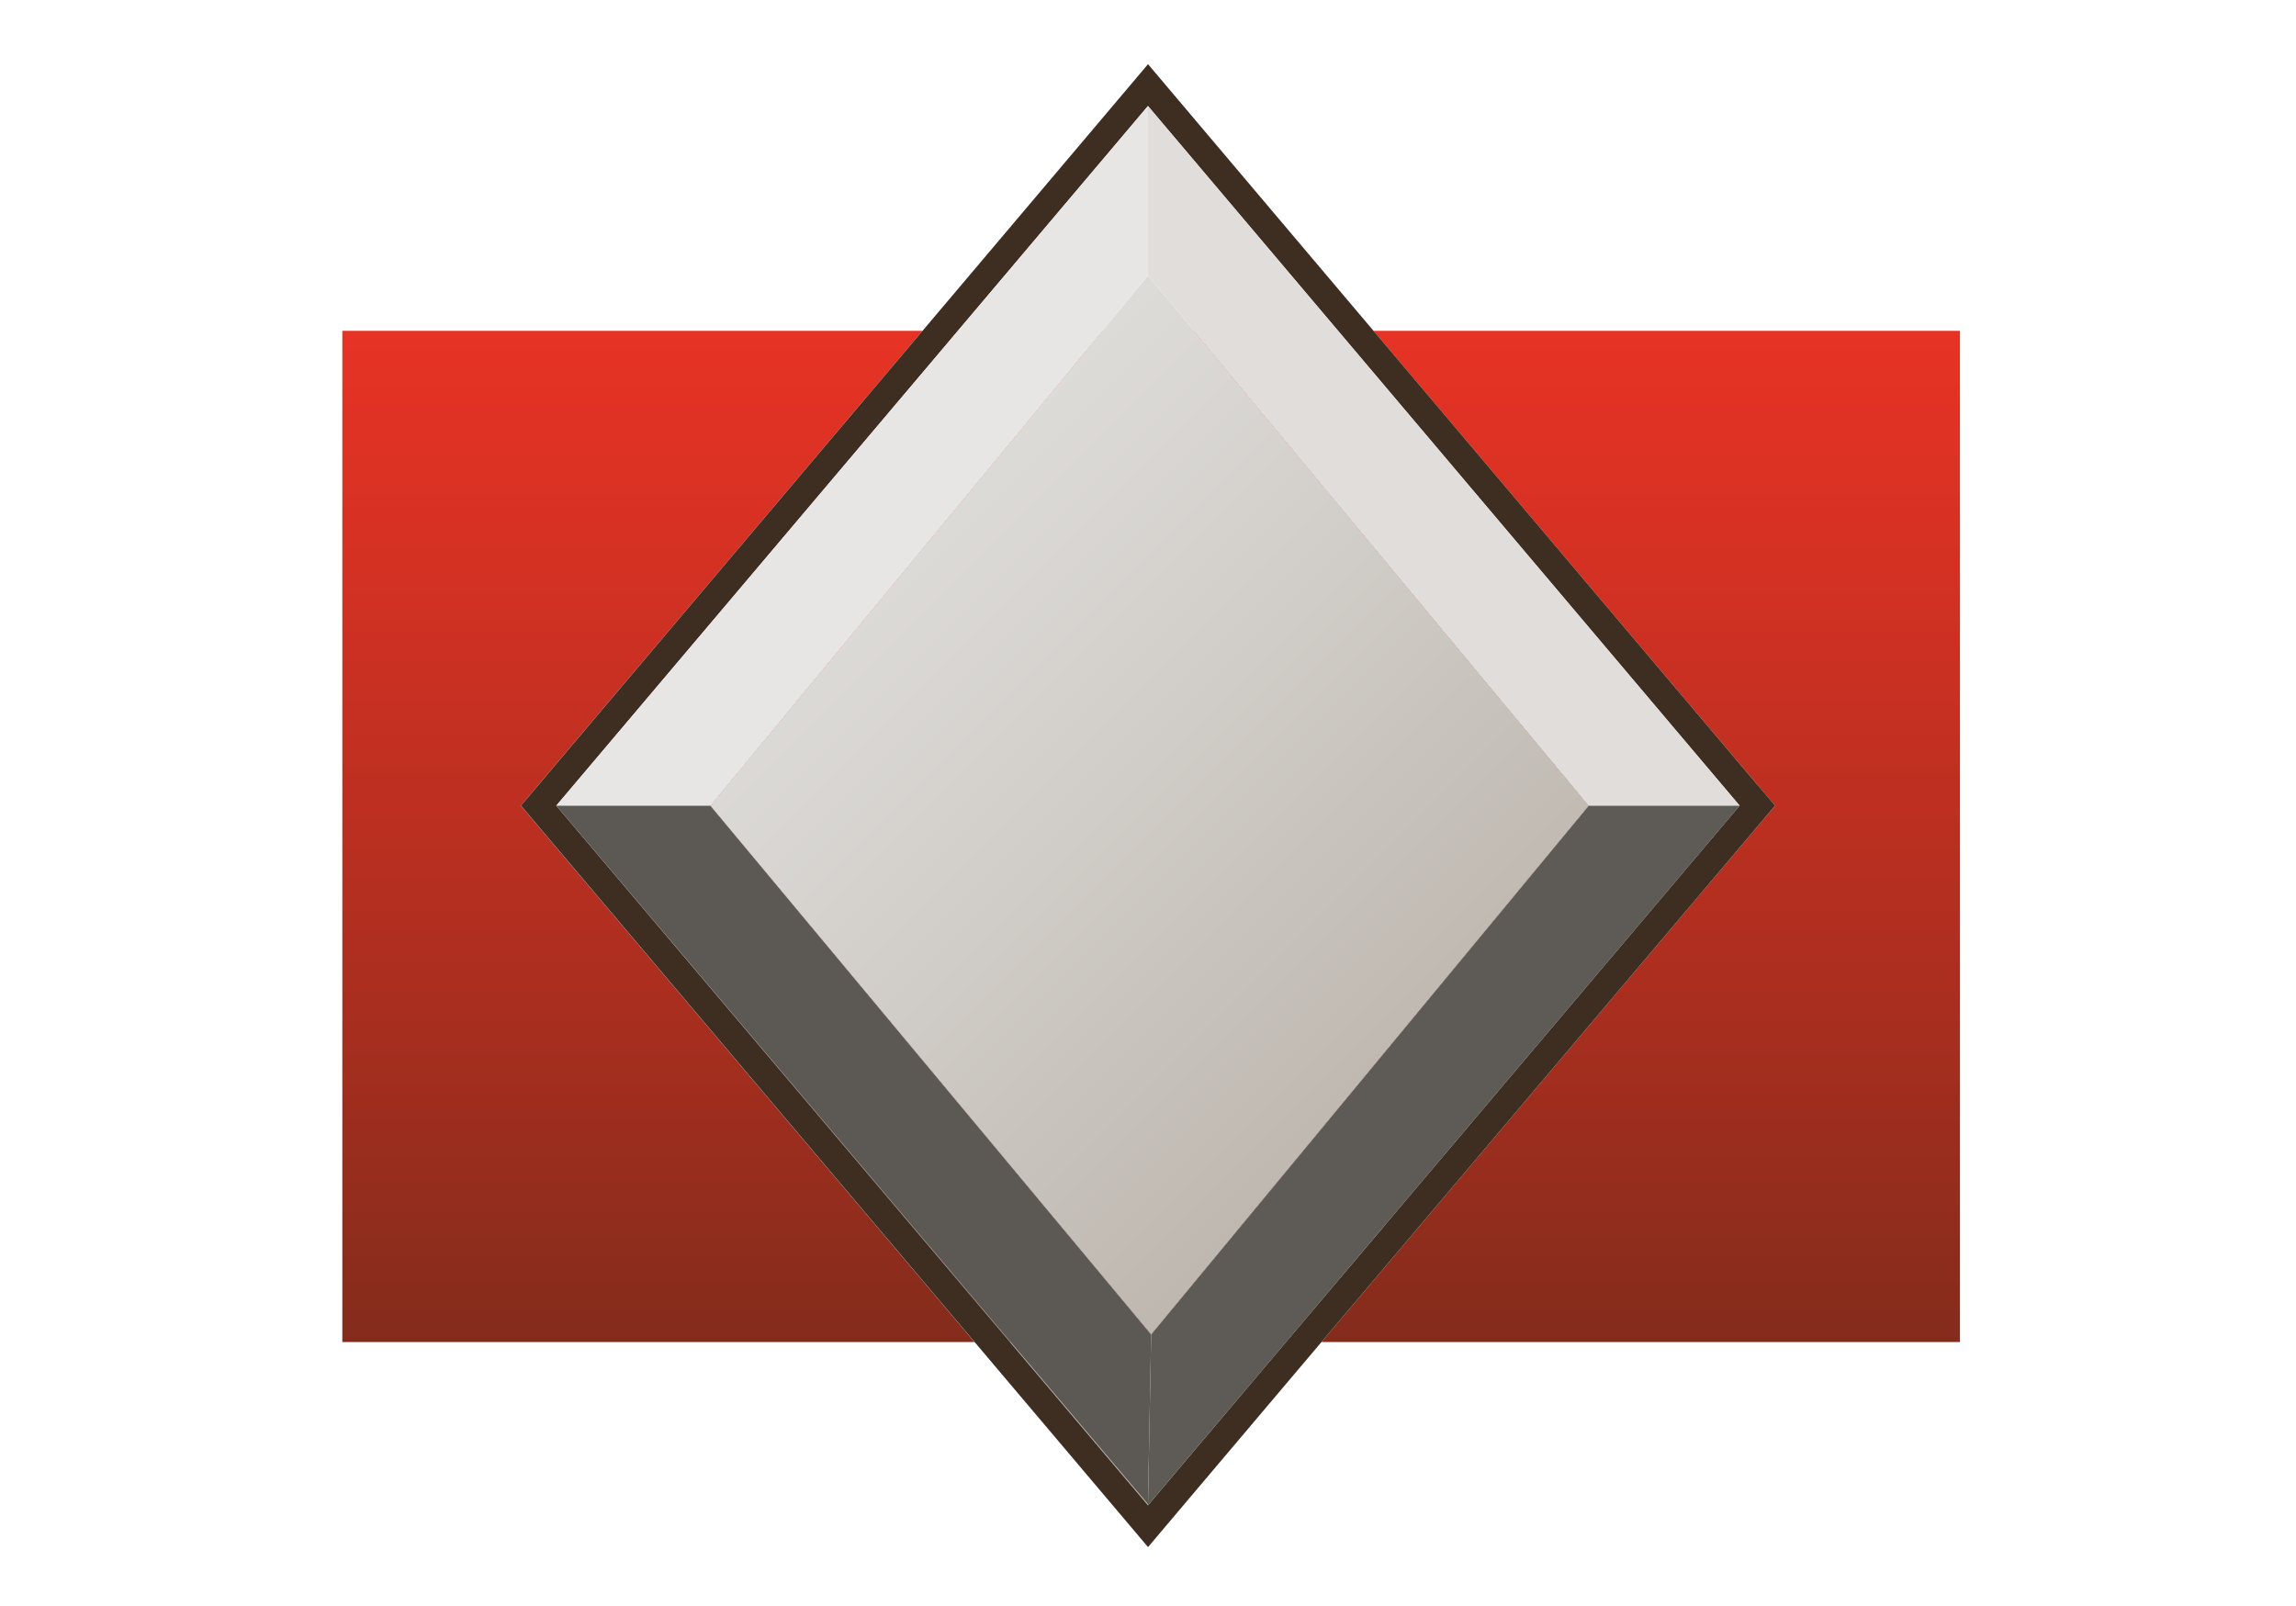
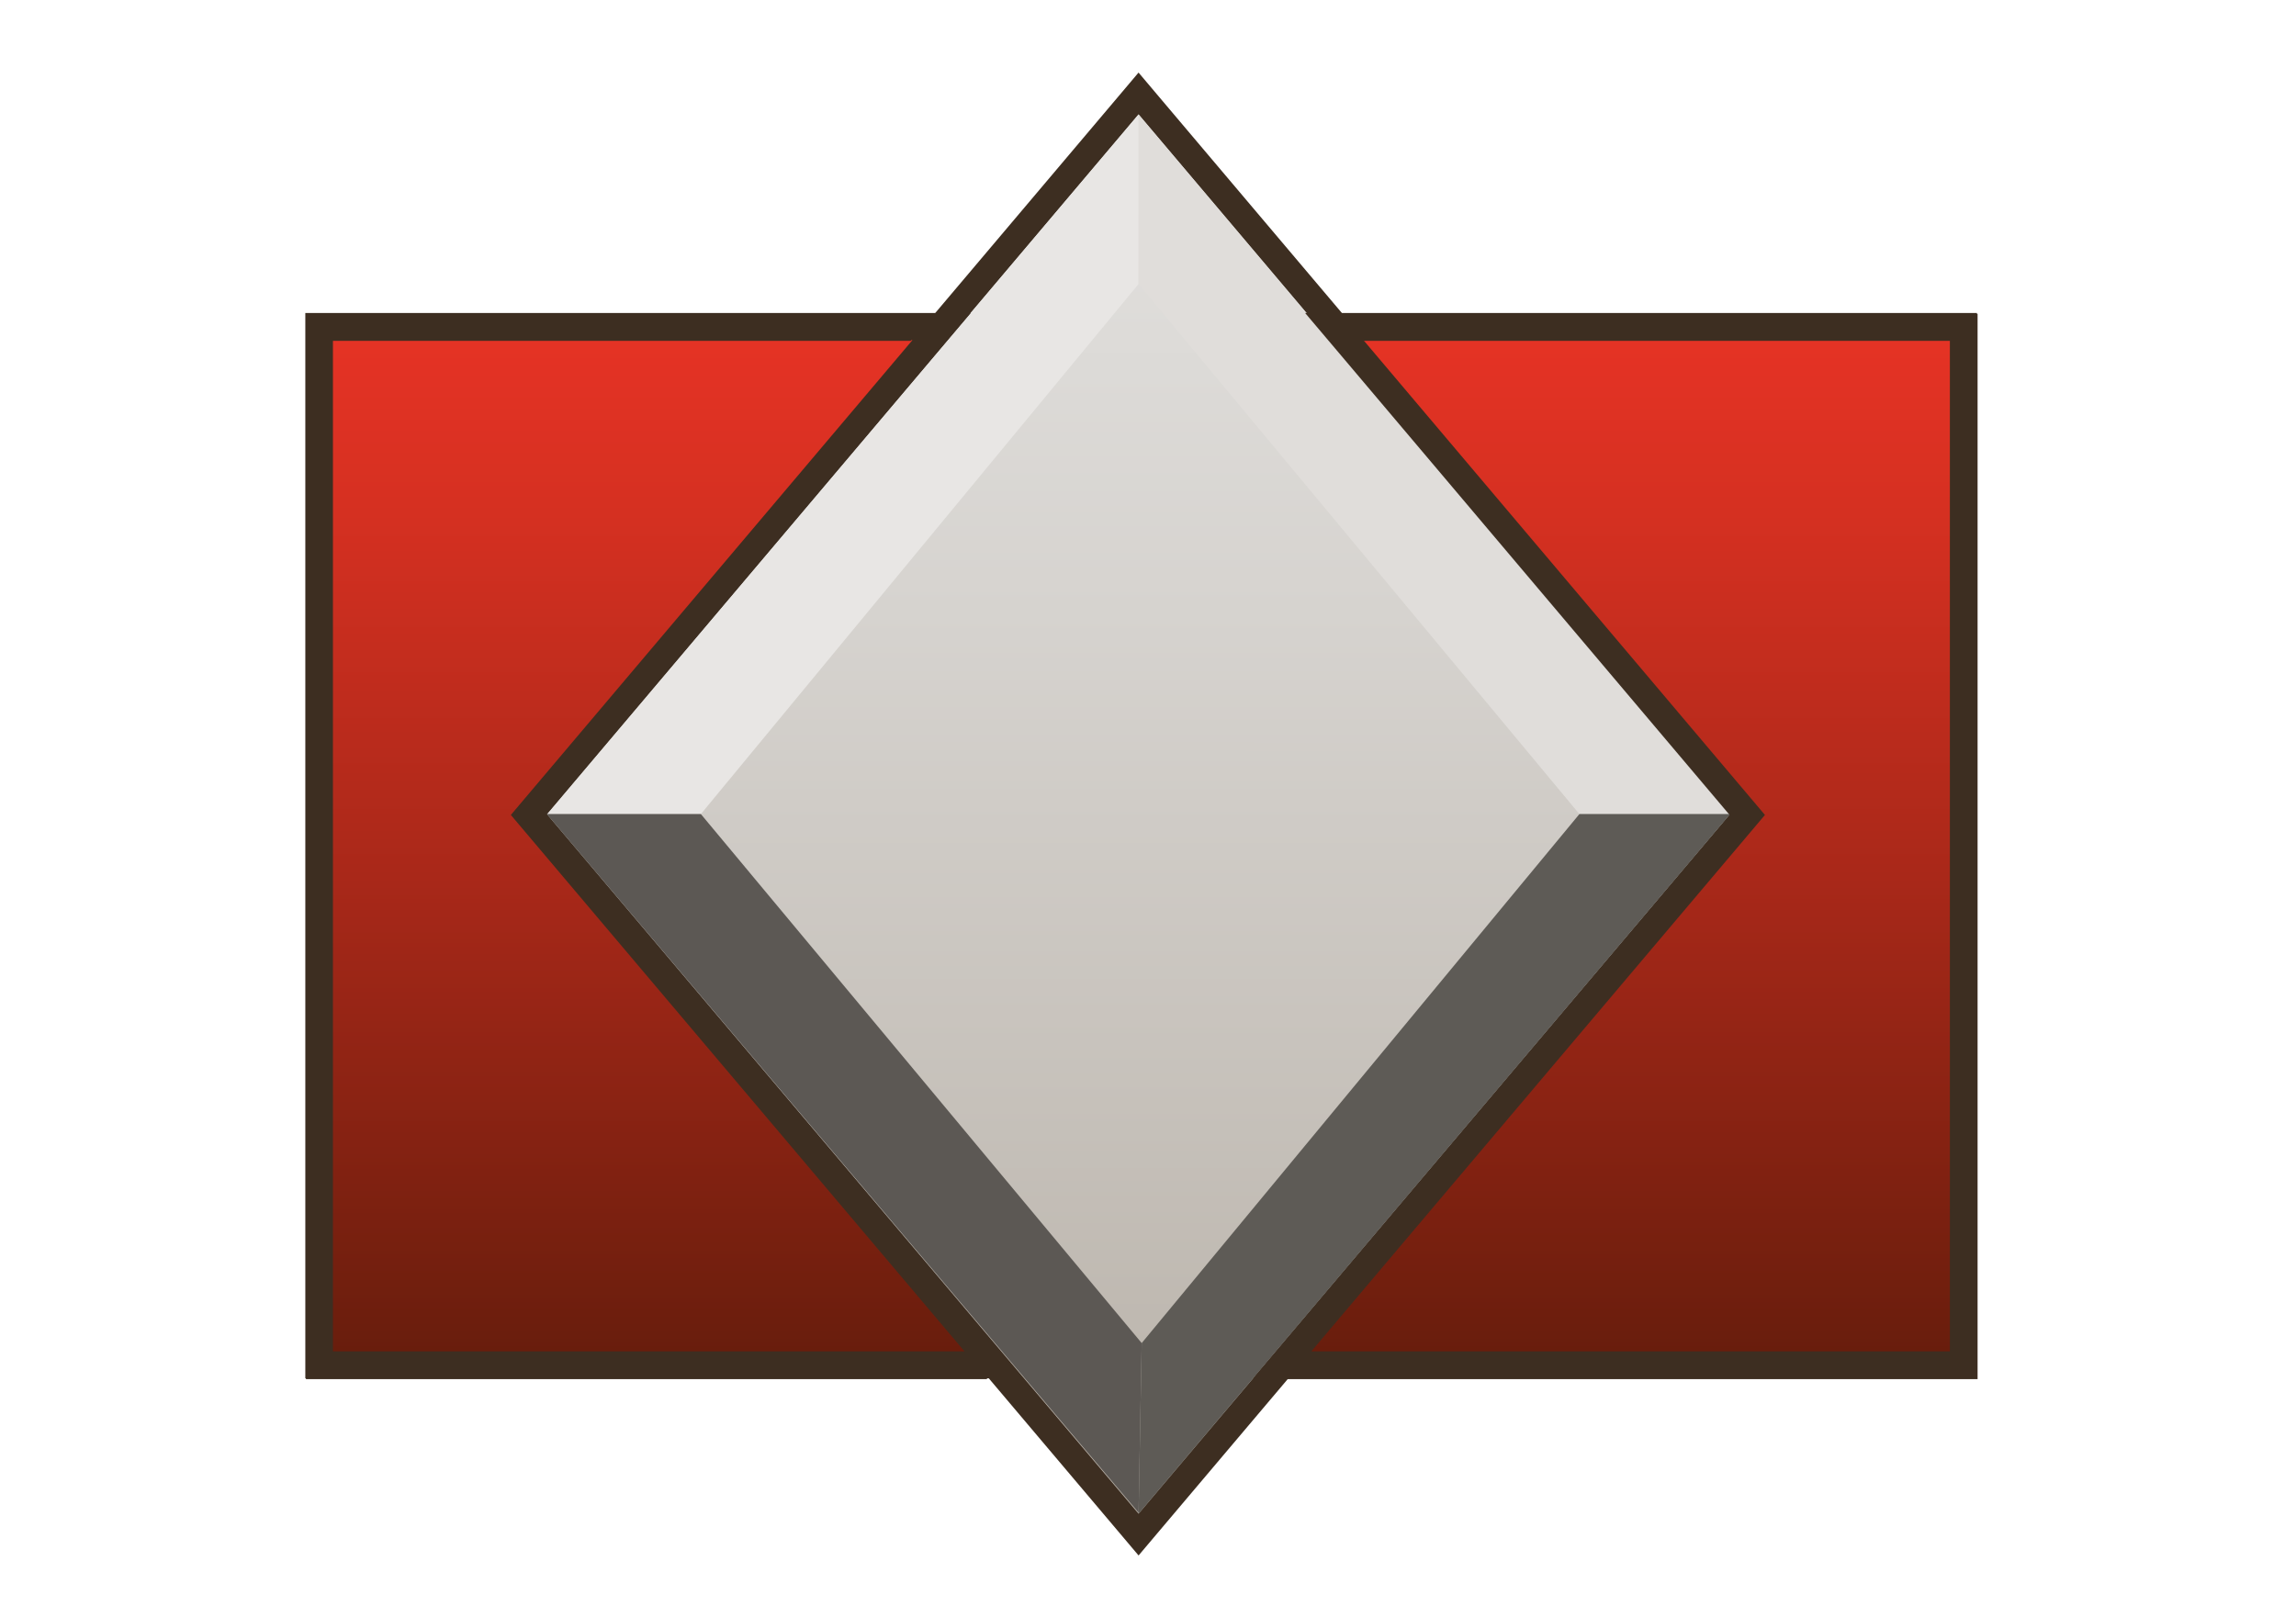
<svg xmlns="http://www.w3.org/2000/svg" xmlns:xlink="http://www.w3.org/1999/xlink" id="Layer_1" viewBox="0 0 339.91 237.73">
  <defs>
-     <style>.cls-1{fill:url(#linear-gradient-2);}.cls-2{fill:#5c5854;}.cls-3{fill:url(#linear-gradient-6);}.cls-4{fill:url(#linear-gradient-11);}.cls-5{fill:#3d2e21;}.cls-6{fill:url(#linear-gradient-10);}.cls-7{fill:#e0ddda;}.cls-8{fill:url(#linear-gradient-5);}.cls-9{fill:none;}.cls-10{fill:url(#linear-gradient-7);}.cls-11{fill:url(#linear-gradient-9);}.cls-12{fill:url(#linear-gradient-3);}.cls-13{fill:url(#linear-gradient);}.cls-14{fill:#e8e6e4;}.cls-15{fill:url(#linear-gradient-4);}.cls-16{fill:url(#linear-gradient-8);}.cls-17{fill:#5e5b56;}.cls-18{fill:url(#linear-gradient-12);}</style>
-     <linearGradient id="linear-gradient" x1="197.69" y1="198.72" x2="197.69" y2="48.98" gradientUnits="userSpaceOnUse">
-       <stop offset="0" stop-color="#842c1c" />
-       <stop offset=".34" stop-color="#aa2e1f" />
-       <stop offset=".78" stop-color="#d53123" />
-       <stop offset="1" stop-color="#e63325" />
-     </linearGradient>
-     <linearGradient id="linear-gradient-2" x1="110.13" y1="198.72" x2="110.13" y2="48.98" xlink:href="#linear-gradient" />
-     <linearGradient id="linear-gradient-3" x1="205.34" y1="198.72" x2="205.34" y2="48.98" xlink:href="#linear-gradient" />
-     <linearGradient id="linear-gradient-4" x1="242.9" x2="242.9" y2="48.98" xlink:href="#linear-gradient" />
-     <linearGradient id="linear-gradient-5" x1="97.48" x2="97.48" y2="48.98" xlink:href="#linear-gradient" />
-     <linearGradient id="linear-gradient-6" x1="477.61" y1="111.38" x2="331.11" y2="-35.13" gradientTransform="translate(-99.01 -193.59) rotate(45)" gradientUnits="userSpaceOnUse">
+     <style>.cls-1{fill:url(#linear-gradient-2);}.cls-2{fill:#5c5854;}.cls-3{fill:#3d2e21;}.cls-4{fill:#e0ddda;}.cls-5{fill:none;}.cls-6{fill:url(#linear-gradient-3);}.cls-7{fill:url(#linear-gradient);}.cls-8{fill:#e8e6e4;}.cls-9{fill:#5e5b56;}</style>
+     <linearGradient id="linear-gradient" x1="285.76" y1="-376.89" x2="134.88" y2="-527.78" gradientTransform="translate(-300.01 291.67) rotate(45)" gradientUnits="userSpaceOnUse">
      <stop offset="0" stop-color="#b8b1a8" />
      <stop offset=".64" stop-color="#d6d3cf" />
      <stop offset="1" stop-color="#e3e2e0" />
    </linearGradient>
-     <linearGradient id="linear-gradient-7" x1="170.41" x2="170.41" y2="48.98" xlink:href="#linear-gradient" />
-     <linearGradient id="linear-gradient-8" x1="485.01" y1="103.98" x2="338.5" y2="-42.52" xlink:href="#linear-gradient-6" />
-     <linearGradient id="linear-gradient-9" x1="115.99" x2="115.99" y2="48.98" xlink:href="#linear-gradient" />
-     <linearGradient id="linear-gradient-10" x1="446.53" y1="142.47" x2="300.02" y2="-4.04" xlink:href="#linear-gradient-6" />
-     <linearGradient id="linear-gradient-11" x1="170.19" y1="198.72" x2="170.19" y2="48.98" xlink:href="#linear-gradient" />
-     <linearGradient id="linear-gradient-12" x1="222.88" y1="171.9" x2="113.26" y2="62.29" gradientTransform="matrix(1, 0, 0, 1, 0, 0)" xlink:href="#linear-gradient-6" />
+     <linearGradient id="linear-gradient-2" x1="240.26" y1="202.09" x2="240.26" y2="48.35" gradientUnits="userSpaceOnUse">
+       <stop offset="0" stop-color="#671d0c" />
+       <stop offset=".47" stop-color="#a92819" />
+       <stop offset=".82" stop-color="#d53021" />
+       <stop offset="1" stop-color="#e63325" />
+     </linearGradient>
+     <linearGradient id="linear-gradient-3" x1="97.15" x2="97.15" xlink:href="#linear-gradient-2" />
  </defs>
-   <rect class="cls-9" x="184.02" y="10.55" width="0" height="43.58" transform="translate(22.62 126.46) rotate(-40.22)" />
-   <rect class="cls-9" x="164.35" y="210.8" width="31.66" height="0" />
-   <polygon class="cls-13" points="190.4 198.72 204.99 181.45 190.4 198.72 190.4 198.72" />
-   <polygon class="cls-1" points="137.9 53.62 82.36 119.3 126.16 171.09 82.36 119.3 137.9 53.62" />
-   <polygon class="cls-12" points="212.59 66.13 198.09 48.98 198.09 48.98 212.59 66.13" />
-   <polygon class="cls-15" points="290.16 48.98 203.33 48.98 260.6 116.71 262.79 119.3 260.6 121.88 195.63 198.72 290.16 198.72 290.16 48.98" />
-   <polygon class="cls-8" points="77.12 119.3 79.3 116.71 136.58 48.98 50.68 48.98 50.68 198.72 144.27 198.72 79.3 121.88 77.12 119.3" />
-   <polygon class="cls-3" points="169.95 222.72 149.62 198.72 149.51 198.72 169.95 222.89 170.4 198.72 170.4 198.72 169.95 222.72" />
-   <polygon class="cls-10" points="170.4 198.72 170.42 197.62 170.4 198.72 170.4 198.72" />
-   <polygon class="cls-16" points="170.4 198.72 170.42 197.62 170.4 198.72 170.4 198.72" />
-   <polygon class="cls-11" points="149.62 198.72 82.36 119.3 126.16 171.09 149.51 198.72 149.62 198.72" />
-   <polygon class="cls-6" points="149.62 198.72 82.36 119.3 126.16 171.09 149.51 198.72 149.62 198.72" />
-   <polygon class="cls-4" points="105.15 119.3 170.42 197.62 235.22 119.3 176.75 48.98 163.21 48.98 105.15 119.3" />
-   <polygon class="cls-18" points="176.75 48.98 169.95 40.8 163.21 48.98 105.15 119.3 170.42 197.62 235.22 119.3 176.75 48.98" />
-   <path class="cls-5" d="M260.6,116.71l-57.27-67.74-30.32-35.86-3.05-3.61-3.05,3.61-30.32,35.86-57.28,67.74-2.18,2.58,2.18,2.58,64.97,76.84,22.63,26.76,3.05,3.61,3.05-3.61,22.63-26.76,64.97-76.84,2.18-2.58-2.18-2.58Zm-55.61,64.74l-14.6,17.26-20.44,24.18-20.44-24.18-23.36-27.62-43.8-51.8,55.54-65.68,3.92-4.64,28.14-33.28h0s28.14,33.28,28.14,33.28l14.5,17.15,44.95,53.17-52.56,62.16Z" />
-   <rect class="cls-5" x="159.73" y="194.97" width="0" height="31.66" />
-   <polygon class="cls-5" points="126.16 171.09 149.51 198.72 149.51 198.72 126.16 171.09" />
-   <polygon class="cls-14" points="141.82 48.98 137.9 53.62 82.36 119.3 105.15 119.3 163.21 48.98 169.95 40.8 169.95 15.7 141.82 48.98" />
-   <rect class="cls-14" x="134.1" y="32.34" width="43.58" height="0" />
-   <polygon class="cls-14" points="141.82 48.98 137.9 53.62 141.82 48.98 141.82 48.98" />
-   <polygon class="cls-7" points="212.59 66.13 198.09 48.98 169.95 15.7 169.95 40.8 176.75 48.98 235.22 119.3 257.55 119.3 212.59 66.13" />
-   <polygon class="cls-7" points="257.55 119.3 212.59 66.13 257.55 119.3 257.55 119.3" />
-   <polygon class="cls-2" points="105.15 119.3 82.36 119.3 149.62 198.72 169.95 222.72 170.4 198.72 170.42 197.62 105.15 119.3" />
-   <polygon class="cls-17" points="235.22 119.3 170.42 197.62 170.4 198.72 169.95 222.89 169.95 222.89 190.4 198.72 204.99 181.45 257.55 119.3 235.22 119.3" />
-   <polygon class="cls-17" points="204.99 181.45 257.55 119.3 257.55 119.3 204.99 181.45" />
+   <g>
+     <polygon class="cls-7" points="78.34 120.54 168.56 13.85 258.77 120.54 168.56 227.23 78.34 120.54" />
+     <path class="cls-3" d="m168.56,16.94l87.6,103.6-87.6,103.6-87.59-103.6L168.56,16.94m0-6.2l-3.05,3.61-87.59,103.6-2.18,2.58,2.18,2.58,87.59,103.6,3.05,3.61,3.05-3.61,87.6-103.6,2.18-2.58-2.18-2.58L171.61,14.36l-3.05-3.61h0Z" />
+   </g>
+   <polygon class="cls-8" points="80.96 120.54 103.76 120.54 168.56 42.05 168.56 16.94 80.96 120.54" />
+   <polygon class="cls-4" points="256.15 120.54 233.82 120.54 168.56 42.05 168.56 16.94 256.15 120.54" />
+   <polygon class="cls-2" points="80.96 120.54 103.76 120.54 169.02 198.87 168.56 223.97 80.96 120.54" />
+   <polygon class="cls-9" points="256.15 120.54 233.82 120.54 169.02 198.87 168.56 224.13 256.15 120.54" />
+   <g>
+     <polygon class="cls-1" points="189.84 202.09 258.68 120.67 197.53 48.35 290.67 48.35 290.67 202.09 189.84 202.09" />
+     <path class="cls-3" d="m288.67,50.35v149.74h-94.53l64.97-76.84,2.18-2.58-2.18-2.58-57.27-67.74h86.83m4-4h-99.45l5.57,6.58,57.27,67.74h0s-64.97,76.84-64.97,76.84l-5.57,6.58h107.15V46.35h0Z" />
+   </g>
+   <g>
+     <polygon class="cls-6" points="47.2 202.09 47.2 48.35 139.4 48.35 78.25 120.67 147.1 202.09 47.2 202.09" />
+     <path class="cls-3" d="m135.09,50.35l-57.28,67.74-2.18,2.58,2.18,2.58,64.97,76.84H49.2V50.35h85.9m8.62-4H45.2v157.74h106.21l-5.57-6.58-64.97-76.84h0s57.27-67.74,57.27-67.74l5.57-6.58h0Z" />
+   </g>
+   <g>
+     <polygon class="cls-5" points="168.33 17.03 168.33 17.03 143.44 46.47 193.22 46.47 168.33 17.03" />
+     <polygon class="cls-5" points="261.16 120.63 258.98 123.21 194.01 200.05 193.87 200.21 288.77 200.21 288.77 50.47 201.84 50.47 258.98 118.04 261.16 120.63" />
+     <polygon class="cls-5" points="203.37 182.78 255.92 120.63 210.97 67.46 196.6 50.47 140.05 50.47 136.27 54.94 80.73 120.63 124.53 172.42 147.89 200.05 148.02 200.21 188.63 200.21 188.77 200.05 203.37 182.78" />
+     <polygon class="cls-5" points="77.68 123.21 75.49 120.63 77.68 118.04 134.82 50.47 49.29 50.47 49.29 200.21 142.79 200.21 142.65 200.05 77.68 123.21" />
+     <polygon class="cls-5" points="168.33 224.22 185.25 204.21 151.41 204.21 168.33 224.22" />
+     <polygon class="cls-3" points="288.77 46.47 198.46 46.47 201.7 50.31 201.84 50.47 288.77 50.47 288.77 200.21 193.87 200.21 190.49 204.21 288.77 204.21 292.77 204.21 292.77 200.21 292.77 50.47 292.77 46.47 288.77 46.47" />
+     <polygon class="cls-3" points="49.29 200.21 49.29 50.47 134.82 50.47 134.95 50.31 138.2 46.47 49.29 46.47 45.29 46.47 45.29 50.47 45.29 200.21 45.29 204.21 49.29 204.21 146.17 204.21 142.79 200.21 49.29 200.21" />
+   </g>
</svg>
